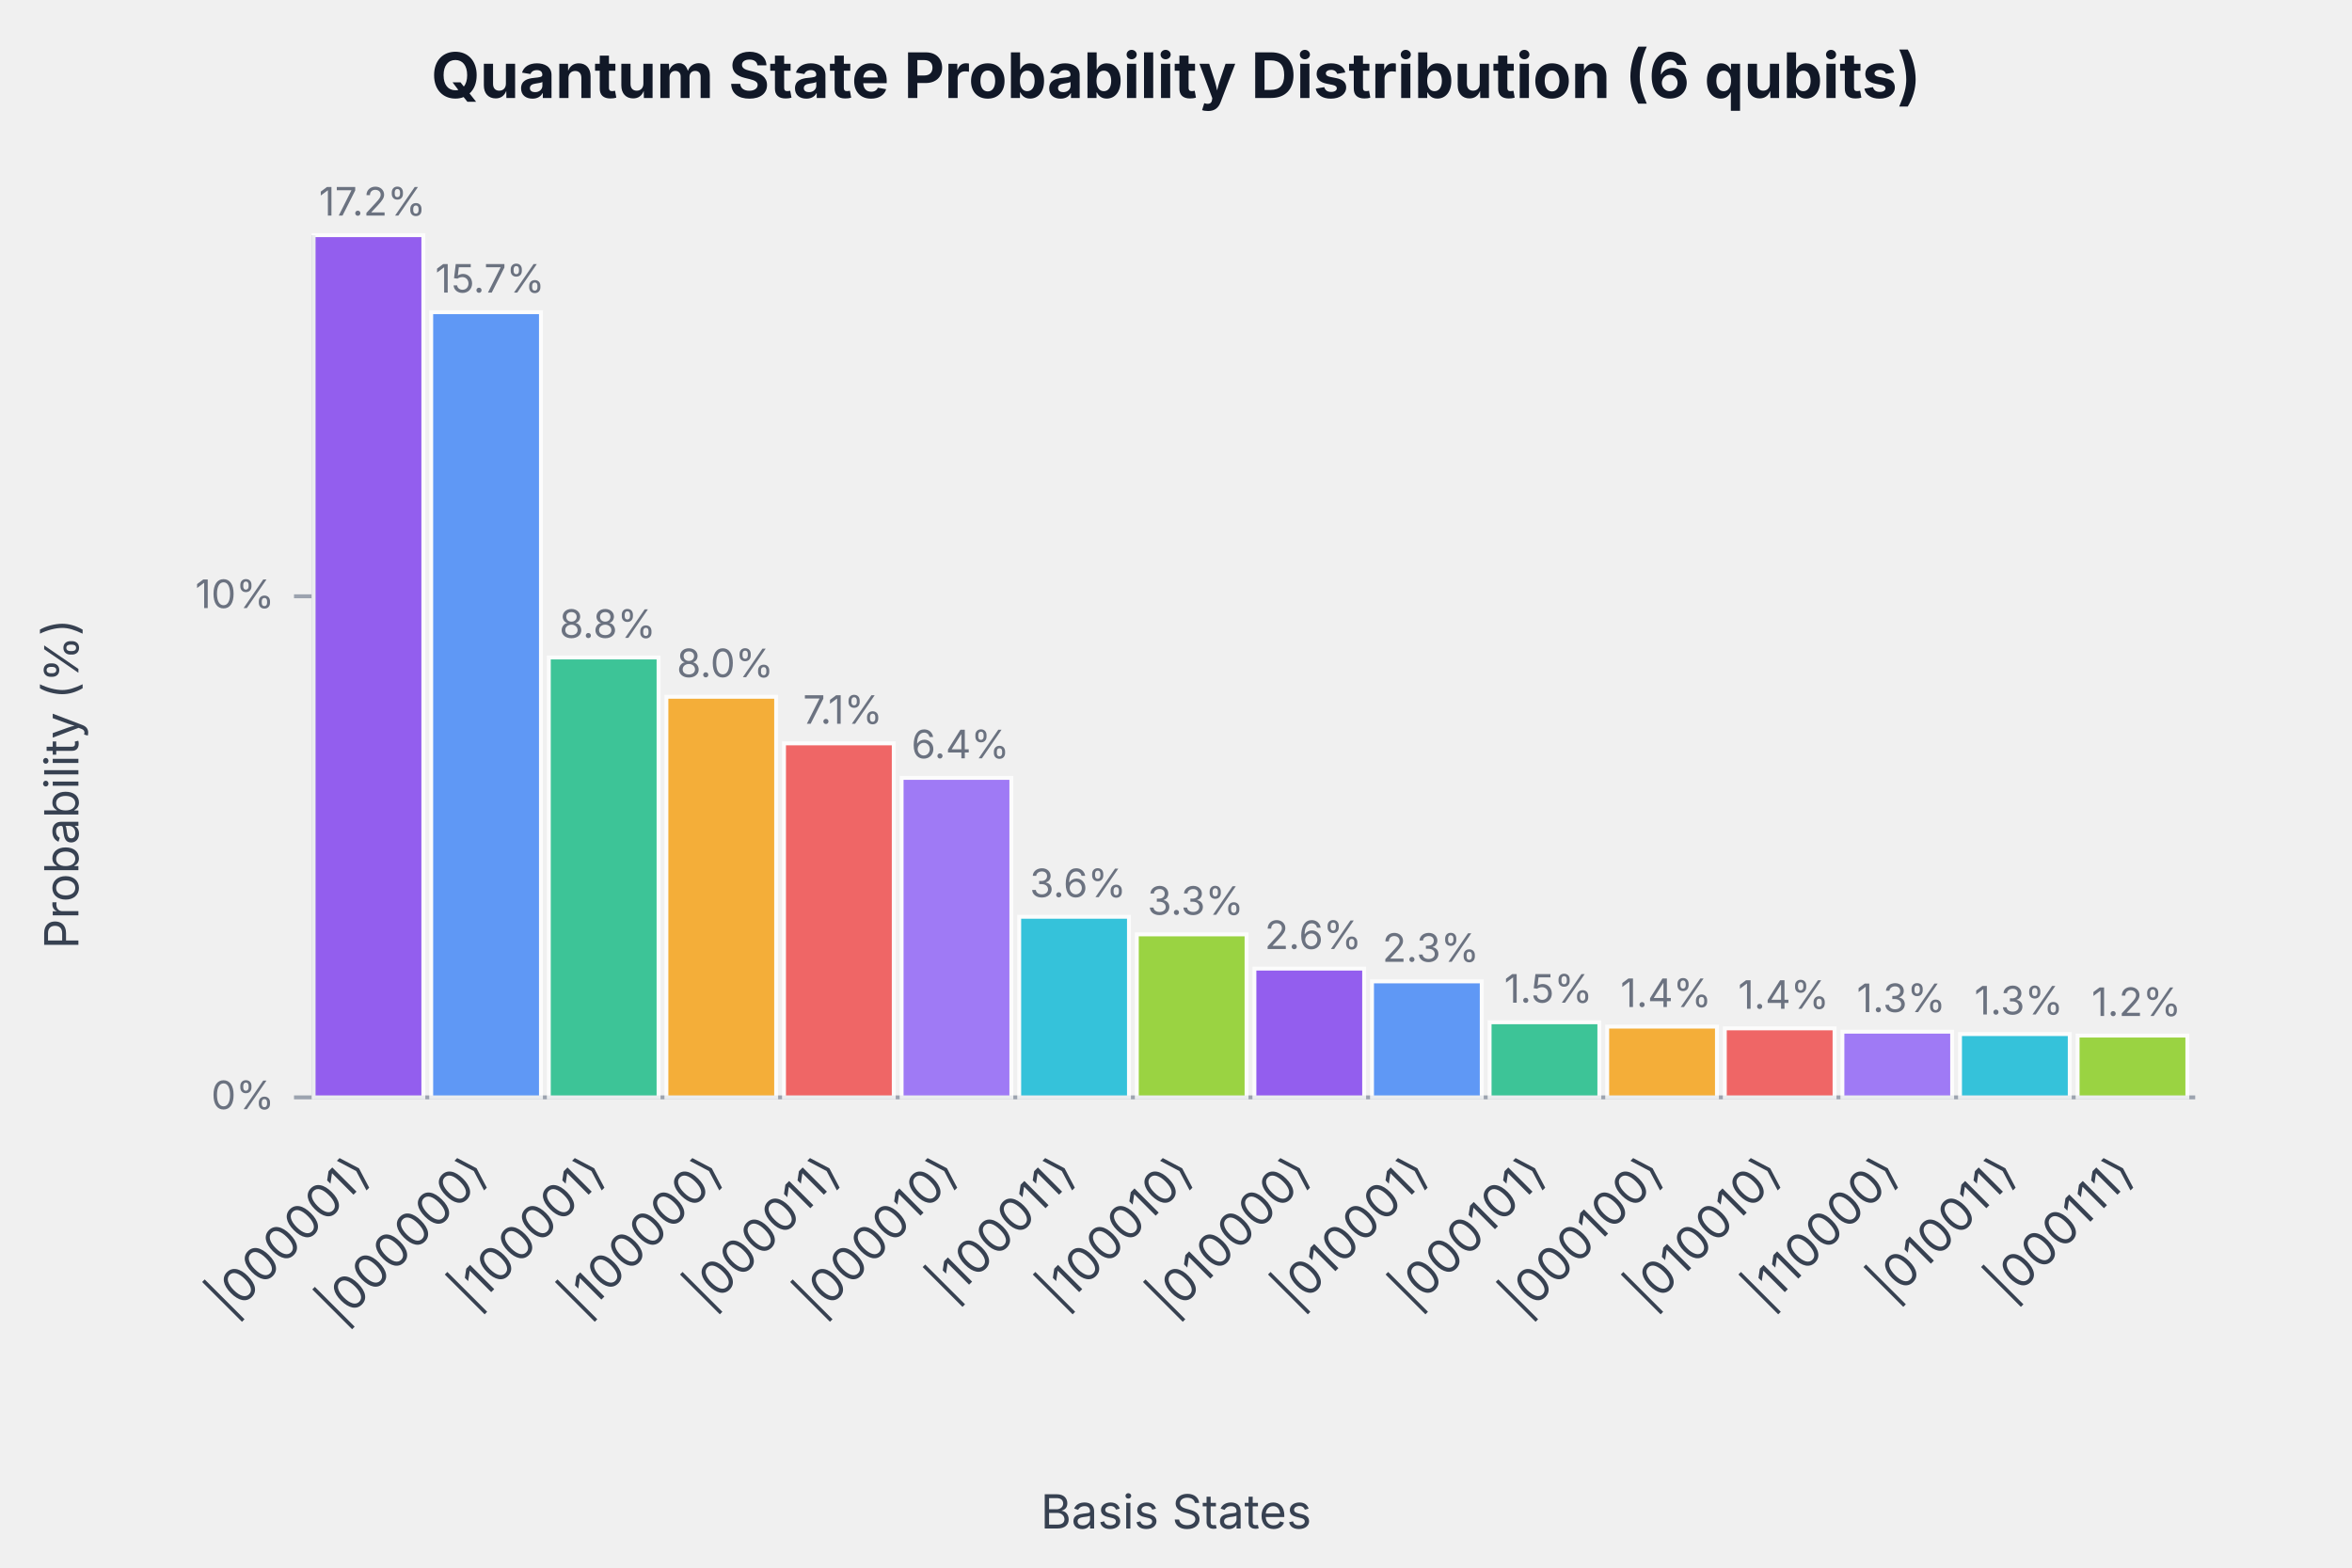
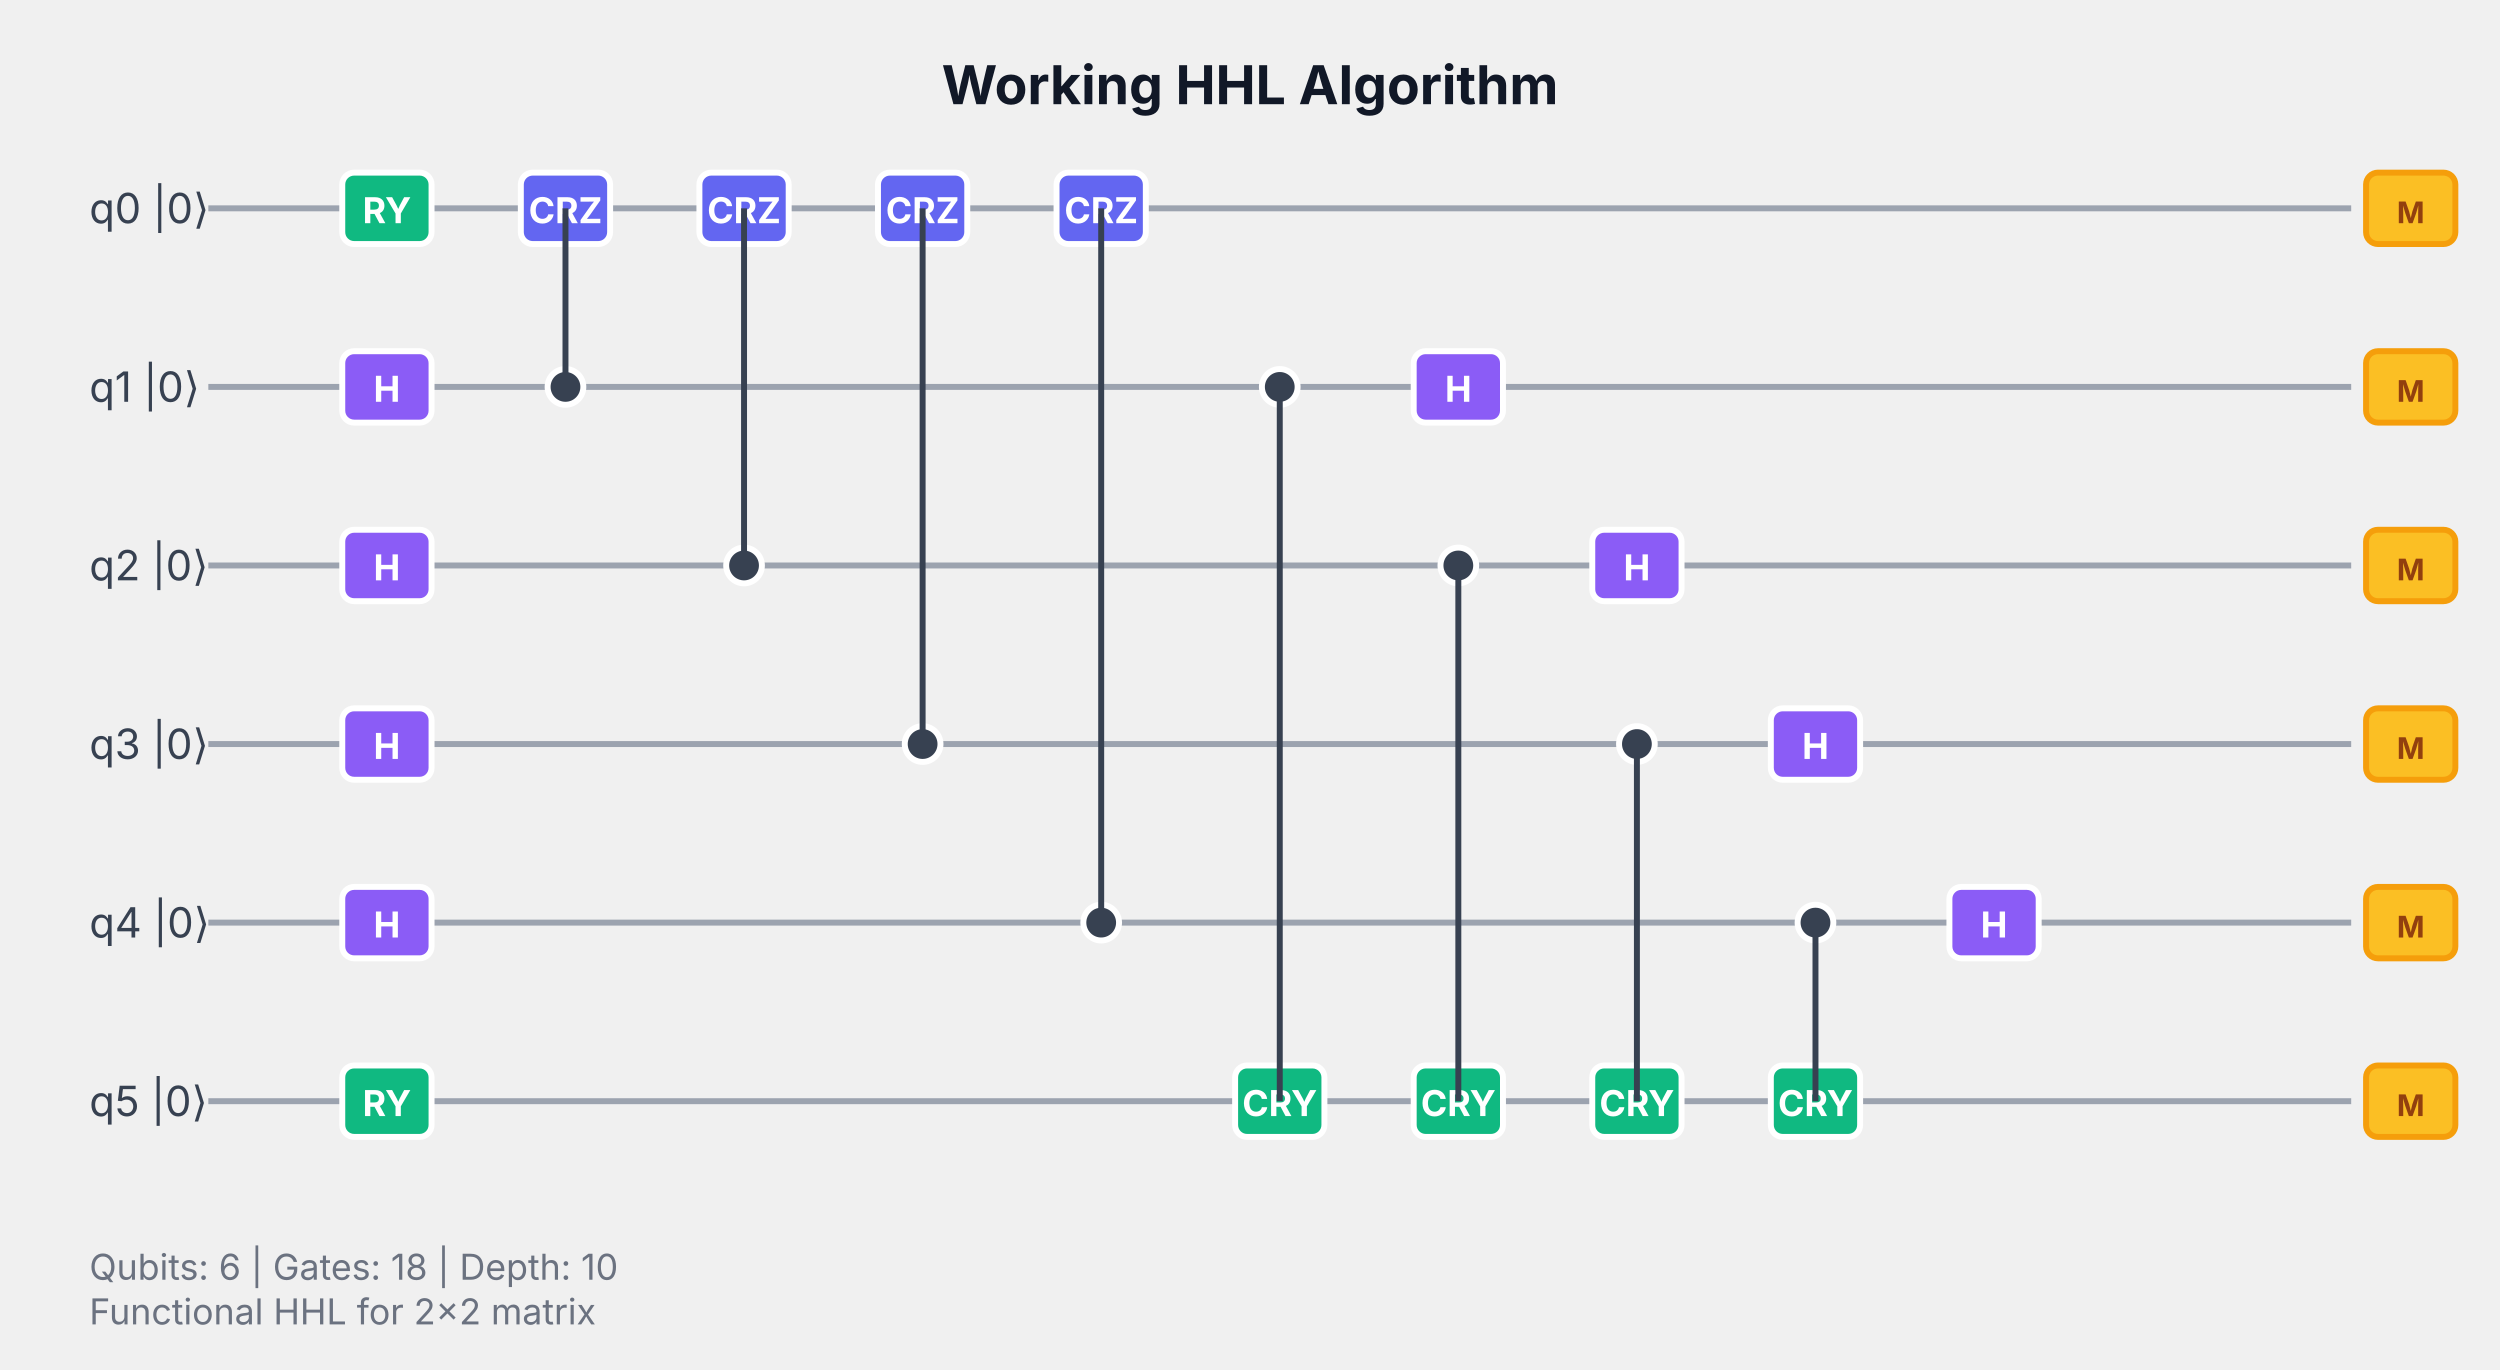
- <svg xmlns="http://www.w3.org/2000/svg" height="400" style="background-color: #f9fafb; border: 1px solid #e5e7eb; border-radius: 8px;" width="600">
+ <svg xmlns="http://www.w3.org/2000/svg" height="460" style="background-color: #ffffff; border: 1px solid #e5e7eb; border-radius: 8px;" width="840">
  <defs>
-     <style>text { font-family: 'SF Pro Display', 'Segoe UI', system-ui, sans-serif; }
-                    rect:hover { opacity: 1; stroke-width: 2; }</style>
+     <style>.gate-group:hover rect { opacity: 1; stroke-width: 3; }
+                          .gate-group:hover circle { stroke-width: 3; }
+                          text { font-family: 'SF Pro Display', 'Segoe UI', system-ui, sans-serif; }</style>
  </defs>
-   <text fill="#111827" font-size="16" font-weight="bold" text-anchor="middle" x="300" y="25">Quantum State Probability Distribution (6 qubits)</text>
-   <text fill="#374151" font-size="12" text-anchor="middle" transform="rotate(-90 20 200)" x="20" y="200">Probability (%)</text>
-   <text fill="#374151" font-size="12" text-anchor="middle" x="300" y="390">Basis States</text>
+   <text fill="#111827" font-size="18" font-weight="bold" text-anchor="middle" x="420" y="35">Working HHL Algorithm</text>
  <g>
-     <line stroke="#9ca3af" stroke-width="1" x1="80" x2="80" y1="60" y2="280" />
-     <g>
-       <line stroke="#9ca3af" stroke-width="1" x1="75" x2="80" y1="280.0" y2="280.0" />
-       <text fill="#6b7280" font-size="10" text-anchor="end" x="70" y="283.0">0%</text>
-     </g>
-     <g>
-       <line stroke="#9ca3af" stroke-width="1" x1="75" x2="80" y1="152.146" y2="152.146" />
-       <text fill="#6b7280" font-size="10" text-anchor="end" x="70" y="155.146">10%</text>
-     </g>
+     <text fill="#374151" font-size="14" x="30" y="75">q0 |0⟩</text>
+     <line stroke="#9ca3af" stroke-width="2" x1="70" x2="790" y1="70" y2="70" />
  </g>
-   <line stroke="#9ca3af" stroke-width="1" x1="80" x2="560" y1="280" y2="280" />
-   <g class="bar-group">
-     <rect fill="#7c3aed" height="220.0" opacity="0.8" stroke="#ffffff" stroke-width="1" width="28" x="80" y="60.0" />
-     <text fill="#374151" font-size="12" text-anchor="end" transform="rotate(-45 95 300)" x="95" y="300">|000001⟩</text>
-     <text fill="#6b7280" font-size="10" text-anchor="middle" x="95" y="55.0">17.2%</text>
+   <g>
+     <text fill="#374151" font-size="14" x="30" y="135">q1 |0⟩</text>
+     <line stroke="#9ca3af" stroke-width="2" x1="70" x2="790" y1="130" y2="130" />
  </g>
-   <g class="bar-group">
-     <rect fill="#3b82f6" height="200.349" opacity="0.8" stroke="#ffffff" stroke-width="1" width="28" x="110" y="79.651" />
-     <text fill="#374151" font-size="12" text-anchor="end" transform="rotate(-45 125 300)" x="125" y="300">|000000⟩</text>
-     <text fill="#6b7280" font-size="10" text-anchor="middle" x="125" y="74.651">15.7%</text>
+   <g>
+     <text fill="#374151" font-size="14" x="30" y="195">q2 |0⟩</text>
+     <line stroke="#9ca3af" stroke-width="2" x1="70" x2="790" y1="190" y2="190" />
  </g>
-   <g class="bar-group">
-     <rect fill="#10b981" height="112.245" opacity="0.8" stroke="#ffffff" stroke-width="1" width="28" x="140" y="167.755" />
-     <text fill="#374151" font-size="12" text-anchor="end" transform="rotate(-45 155 300)" x="155" y="300">|100001⟩</text>
-     <text fill="#6b7280" font-size="10" text-anchor="middle" x="155" y="162.755">8.8%</text>
+   <g>
+     <text fill="#374151" font-size="14" x="30" y="255">q3 |0⟩</text>
+     <line stroke="#9ca3af" stroke-width="2" x1="70" x2="790" y1="250" y2="250" />
  </g>
-   <g class="bar-group">
-     <rect fill="#f59e0b" height="102.219" opacity="0.8" stroke="#ffffff" stroke-width="1" width="28" x="170" y="177.781" />
-     <text fill="#374151" font-size="12" text-anchor="end" transform="rotate(-45 185 300)" x="185" y="300">|100000⟩</text>
-     <text fill="#6b7280" font-size="10" text-anchor="middle" x="185" y="172.781">8.0%</text>
+   <g>
+     <text fill="#374151" font-size="14" x="30" y="315">q4 |0⟩</text>
+     <line stroke="#9ca3af" stroke-width="2" x1="70" x2="790" y1="310" y2="310" />
  </g>
-   <g class="bar-group">
-     <rect fill="#ef4444" height="90.33" opacity="0.8" stroke="#ffffff" stroke-width="1" width="28" x="200" y="189.67" />
-     <text fill="#374151" font-size="12" text-anchor="end" transform="rotate(-45 215 300)" x="215" y="300">|000011⟩</text>
-     <text fill="#6b7280" font-size="10" text-anchor="middle" x="215" y="184.67">7.1%</text>
+   <g>
+     <text fill="#374151" font-size="14" x="30" y="375">q5 |0⟩</text>
+     <line stroke="#9ca3af" stroke-width="2" x1="70" x2="790" y1="370" y2="370" />
  </g>
-   <g class="bar-group">
-     <rect fill="#8b5cf6" height="81.521" opacity="0.8" stroke="#ffffff" stroke-width="1" width="28" x="230" y="198.479" />
-     <text fill="#374151" font-size="12" text-anchor="end" transform="rotate(-45 245 300)" x="245" y="300">|000010⟩</text>
-     <text fill="#6b7280" font-size="10" text-anchor="middle" x="245" y="193.479">6.4%</text>
+   <g class="gate-group">
+     <rect fill="#10b981" height="24" rx="4" stroke="#ffffff" stroke-width="2" width="30" x="115" y="58" />
+     <text fill="#ffffff" font-size="12" font-weight="bold" text-anchor="middle" x="130" y="75">RY</text>
  </g>
-   <g class="bar-group">
-     <rect fill="#06b6d4" height="46.086" opacity="0.8" stroke="#ffffff" stroke-width="1" width="28" x="260" y="233.914" />
-     <text fill="#374151" font-size="12" text-anchor="end" transform="rotate(-45 275 300)" x="275" y="300">|100011⟩</text>
-     <text fill="#6b7280" font-size="10" text-anchor="middle" x="275" y="228.914">3.6%</text>
+   <g class="gate-group">
+     <rect fill="#8b5cf6" height="24" rx="4" stroke="#ffffff" stroke-width="2" width="30" x="115" y="118" />
+     <text fill="#ffffff" font-size="12" font-weight="bold" text-anchor="middle" x="130" y="135">H</text>
  </g>
-   <g class="bar-group">
-     <rect fill="#84cc16" height="41.593" opacity="0.8" stroke="#ffffff" stroke-width="1" width="28" x="290" y="238.407" />
-     <text fill="#374151" font-size="12" text-anchor="end" transform="rotate(-45 305 300)" x="305" y="300">|100010⟩</text>
-     <text fill="#6b7280" font-size="10" text-anchor="middle" x="305" y="233.407">3.3%</text>
+   <g class="gate-group">
+     <rect fill="#8b5cf6" height="24" rx="4" stroke="#ffffff" stroke-width="2" width="30" x="115" y="178" />
+     <text fill="#ffffff" font-size="12" font-weight="bold" text-anchor="middle" x="130" y="195">H</text>
  </g>
-   <g class="bar-group">
-     <rect fill="#7c3aed" height="32.861" opacity="0.8" stroke="#ffffff" stroke-width="1" width="28" x="320" y="247.139" />
-     <text fill="#374151" font-size="12" text-anchor="end" transform="rotate(-45 335 300)" x="335" y="300">|010000⟩</text>
-     <text fill="#6b7280" font-size="10" text-anchor="middle" x="335" y="242.139">2.6%</text>
+   <g class="gate-group">
+     <rect fill="#8b5cf6" height="24" rx="4" stroke="#ffffff" stroke-width="2" width="30" x="115" y="238" />
+     <text fill="#ffffff" font-size="12" font-weight="bold" text-anchor="middle" x="130" y="255">H</text>
  </g>
-   <g class="bar-group">
-     <rect fill="#3b82f6" height="29.597" opacity="0.8" stroke="#ffffff" stroke-width="1" width="28" x="350" y="250.403" />
-     <text fill="#374151" font-size="12" text-anchor="end" transform="rotate(-45 365 300)" x="365" y="300">|010001⟩</text>
-     <text fill="#6b7280" font-size="10" text-anchor="middle" x="365" y="245.403">2.3%</text>
+   <g class="gate-group">
+     <rect fill="#8b5cf6" height="24" rx="4" stroke="#ffffff" stroke-width="2" width="30" x="115" y="298" />
+     <text fill="#ffffff" font-size="12" font-weight="bold" text-anchor="middle" x="130" y="315">H</text>
  </g>
-   <g class="bar-group">
-     <rect fill="#10b981" height="19.169" opacity="0.8" stroke="#ffffff" stroke-width="1" width="28" x="380" y="260.831" />
-     <text fill="#374151" font-size="12" text-anchor="end" transform="rotate(-45 395 300)" x="395" y="300">|000101⟩</text>
-     <text fill="#6b7280" font-size="10" text-anchor="middle" x="395" y="255.831">1.5%</text>
+   <g class="gate-group">
+     <circle cx="190" cy="130" fill="#374151" r="6" stroke="#ffffff" stroke-width="2" />
+     <rect fill="#6366f1" height="24" rx="4" stroke="#ffffff" stroke-width="2" width="30" x="175" y="58" />
+     <text fill="#ffffff" font-size="12" font-weight="bold" text-anchor="middle" x="190" y="75">CRZ</text>
+     <line stroke="#374151" stroke-width="2" x1="190" x2="190" y1="70" y2="130" />
  </g>
-   <g class="bar-group">
-     <rect fill="#f59e0b" height="18.062" opacity="0.8" stroke="#ffffff" stroke-width="1" width="28" x="410" y="261.938" />
-     <text fill="#374151" font-size="12" text-anchor="end" transform="rotate(-45 425 300)" x="425" y="300">|000100⟩</text>
-     <text fill="#6b7280" font-size="10" text-anchor="middle" x="425" y="256.938">1.4%</text>
+   <g class="gate-group">
+     <circle cx="250" cy="190" fill="#374151" r="6" stroke="#ffffff" stroke-width="2" />
+     <rect fill="#6366f1" height="24" rx="4" stroke="#ffffff" stroke-width="2" width="30" x="235" y="58" />
+     <text fill="#ffffff" font-size="12" font-weight="bold" text-anchor="middle" x="250" y="75">CRZ</text>
+     <line stroke="#374151" stroke-width="2" x1="250" x2="250" y1="70" y2="190" />
  </g>
-   <g class="bar-group">
-     <rect fill="#ef4444" height="17.614" opacity="0.8" stroke="#ffffff" stroke-width="1" width="28" x="440" y="262.386" />
-     <text fill="#374151" font-size="12" text-anchor="end" transform="rotate(-45 455 300)" x="455" y="300">|010010⟩</text>
-     <text fill="#6b7280" font-size="10" text-anchor="middle" x="455" y="257.386">1.4%</text>
+   <g class="gate-group">
+     <circle cx="310" cy="250" fill="#374151" r="6" stroke="#ffffff" stroke-width="2" />
+     <rect fill="#6366f1" height="24" rx="4" stroke="#ffffff" stroke-width="2" width="30" x="295" y="58" />
+     <text fill="#ffffff" font-size="12" font-weight="bold" text-anchor="middle" x="310" y="75">CRZ</text>
+     <line stroke="#374151" stroke-width="2" x1="310" x2="310" y1="70" y2="250" />
  </g>
-   <g class="bar-group">
-     <rect fill="#8b5cf6" height="16.766" opacity="0.8" stroke="#ffffff" stroke-width="1" width="28" x="470" y="263.234" />
-     <text fill="#374151" font-size="12" text-anchor="end" transform="rotate(-45 485 300)" x="485" y="300">|110000⟩</text>
-     <text fill="#6b7280" font-size="10" text-anchor="middle" x="485" y="258.234">1.3%</text>
+   <g class="gate-group">
+     <circle cx="370" cy="310" fill="#374151" r="6" stroke="#ffffff" stroke-width="2" />
+     <rect fill="#6366f1" height="24" rx="4" stroke="#ffffff" stroke-width="2" width="30" x="355" y="58" />
+     <text fill="#ffffff" font-size="12" font-weight="bold" text-anchor="middle" x="370" y="75">CRZ</text>
+     <line stroke="#374151" stroke-width="2" x1="370" x2="370" y1="70" y2="310" />
  </g>
-   <g class="bar-group">
-     <rect fill="#06b6d4" height="16.151" opacity="0.8" stroke="#ffffff" stroke-width="1" width="28" x="500" y="263.849" />
-     <text fill="#374151" font-size="12" text-anchor="end" transform="rotate(-45 515 300)" x="515" y="300">|010011⟩</text>
-     <text fill="#6b7280" font-size="10" text-anchor="middle" x="515" y="258.849">1.3%</text>
+   <g class="gate-group">
+     <rect fill="#10b981" height="24" rx="4" stroke="#ffffff" stroke-width="2" width="30" x="115" y="358" />
+     <text fill="#ffffff" font-size="12" font-weight="bold" text-anchor="middle" x="130" y="375">RY</text>
  </g>
-   <g class="bar-group">
-     <rect fill="#84cc16" height="15.768" opacity="0.8" stroke="#ffffff" stroke-width="1" width="28" x="530" y="264.232" />
-     <text fill="#374151" font-size="12" text-anchor="end" transform="rotate(-45 545 300)" x="545" y="300">|000111⟩</text>
-     <text fill="#6b7280" font-size="10" text-anchor="middle" x="545" y="259.232">1.2%</text>
+   <g class="gate-group">
+     <circle cx="430" cy="130" fill="#374151" r="6" stroke="#ffffff" stroke-width="2" />
+     <rect fill="#10b981" height="24" rx="4" stroke="#ffffff" stroke-width="2" width="30" x="415" y="358" />
+     <text fill="#ffffff" font-size="12" font-weight="bold" text-anchor="middle" x="430" y="375">CRY</text>
+     <line stroke="#374151" stroke-width="2" x1="430" x2="430" y1="130" y2="370" />
+   </g>
+   <g class="gate-group">
+     <circle cx="490" cy="190" fill="#374151" r="6" stroke="#ffffff" stroke-width="2" />
+     <rect fill="#10b981" height="24" rx="4" stroke="#ffffff" stroke-width="2" width="30" x="475" y="358" />
+     <text fill="#ffffff" font-size="12" font-weight="bold" text-anchor="middle" x="490" y="375">CRY</text>
+     <line stroke="#374151" stroke-width="2" x1="490" x2="490" y1="190" y2="370" />
+   </g>
+   <g class="gate-group">
+     <circle cx="550" cy="250" fill="#374151" r="6" stroke="#ffffff" stroke-width="2" />
+     <rect fill="#10b981" height="24" rx="4" stroke="#ffffff" stroke-width="2" width="30" x="535" y="358" />
+     <text fill="#ffffff" font-size="12" font-weight="bold" text-anchor="middle" x="550" y="375">CRY</text>
+     <line stroke="#374151" stroke-width="2" x1="550" x2="550" y1="250" y2="370" />
+   </g>
+   <g class="gate-group">
+     <circle cx="610" cy="310" fill="#374151" r="6" stroke="#ffffff" stroke-width="2" />
+     <rect fill="#10b981" height="24" rx="4" stroke="#ffffff" stroke-width="2" width="30" x="595" y="358" />
+     <text fill="#ffffff" font-size="12" font-weight="bold" text-anchor="middle" x="610" y="375">CRY</text>
+     <line stroke="#374151" stroke-width="2" x1="610" x2="610" y1="310" y2="370" />
+   </g>
+   <g class="gate-group">
+     <rect fill="#8b5cf6" height="24" rx="4" stroke="#ffffff" stroke-width="2" width="30" x="655" y="298" />
+     <text fill="#ffffff" font-size="12" font-weight="bold" text-anchor="middle" x="670" y="315">H</text>
+   </g>
+   <g class="gate-group">
+     <rect fill="#8b5cf6" height="24" rx="4" stroke="#ffffff" stroke-width="2" width="30" x="595" y="238" />
+     <text fill="#ffffff" font-size="12" font-weight="bold" text-anchor="middle" x="610" y="255">H</text>
+   </g>
+   <g class="gate-group">
+     <rect fill="#8b5cf6" height="24" rx="4" stroke="#ffffff" stroke-width="2" width="30" x="535" y="178" />
+     <text fill="#ffffff" font-size="12" font-weight="bold" text-anchor="middle" x="550" y="195">H</text>
+   </g>
+   <g class="gate-group">
+     <rect fill="#8b5cf6" height="24" rx="4" stroke="#ffffff" stroke-width="2" width="30" x="475" y="118" />
+     <text fill="#ffffff" font-size="12" font-weight="bold" text-anchor="middle" x="490" y="135">H</text>
+   </g>
+   <g>
+     <rect fill="#fbbf24" height="24" rx="4" stroke="#f59e0b" stroke-width="2" width="30" x="795" y="58" />
+     <text fill="#92400e" font-size="10" font-weight="bold" text-anchor="middle" x="810" y="75">M</text>
+   </g>
+   <g>
+     <rect fill="#fbbf24" height="24" rx="4" stroke="#f59e0b" stroke-width="2" width="30" x="795" y="118" />
+     <text fill="#92400e" font-size="10" font-weight="bold" text-anchor="middle" x="810" y="135">M</text>
+   </g>
+   <g>
+     <rect fill="#fbbf24" height="24" rx="4" stroke="#f59e0b" stroke-width="2" width="30" x="795" y="178" />
+     <text fill="#92400e" font-size="10" font-weight="bold" text-anchor="middle" x="810" y="195">M</text>
+   </g>
+   <g>
+     <rect fill="#fbbf24" height="24" rx="4" stroke="#f59e0b" stroke-width="2" width="30" x="795" y="238" />
+     <text fill="#92400e" font-size="10" font-weight="bold" text-anchor="middle" x="810" y="255">M</text>
+   </g>
+   <g>
+     <rect fill="#fbbf24" height="24" rx="4" stroke="#f59e0b" stroke-width="2" width="30" x="795" y="298" />
+     <text fill="#92400e" font-size="10" font-weight="bold" text-anchor="middle" x="810" y="315">M</text>
+   </g>
+   <g>
+     <rect fill="#fbbf24" height="24" rx="4" stroke="#f59e0b" stroke-width="2" width="30" x="795" y="358" />
+     <text fill="#92400e" font-size="10" font-weight="bold" text-anchor="middle" x="810" y="375">M</text>
+   </g>
+   <g>
+     <text fill="#6b7280" font-size="12" x="30" y="430">Qubits: 6 | Gates: 18 | Depth: 10</text>
+     <text fill="#6b7280" font-size="12" x="30" y="445">Functional HHL for 2×2 matrix</text>
  </g>
</svg>
